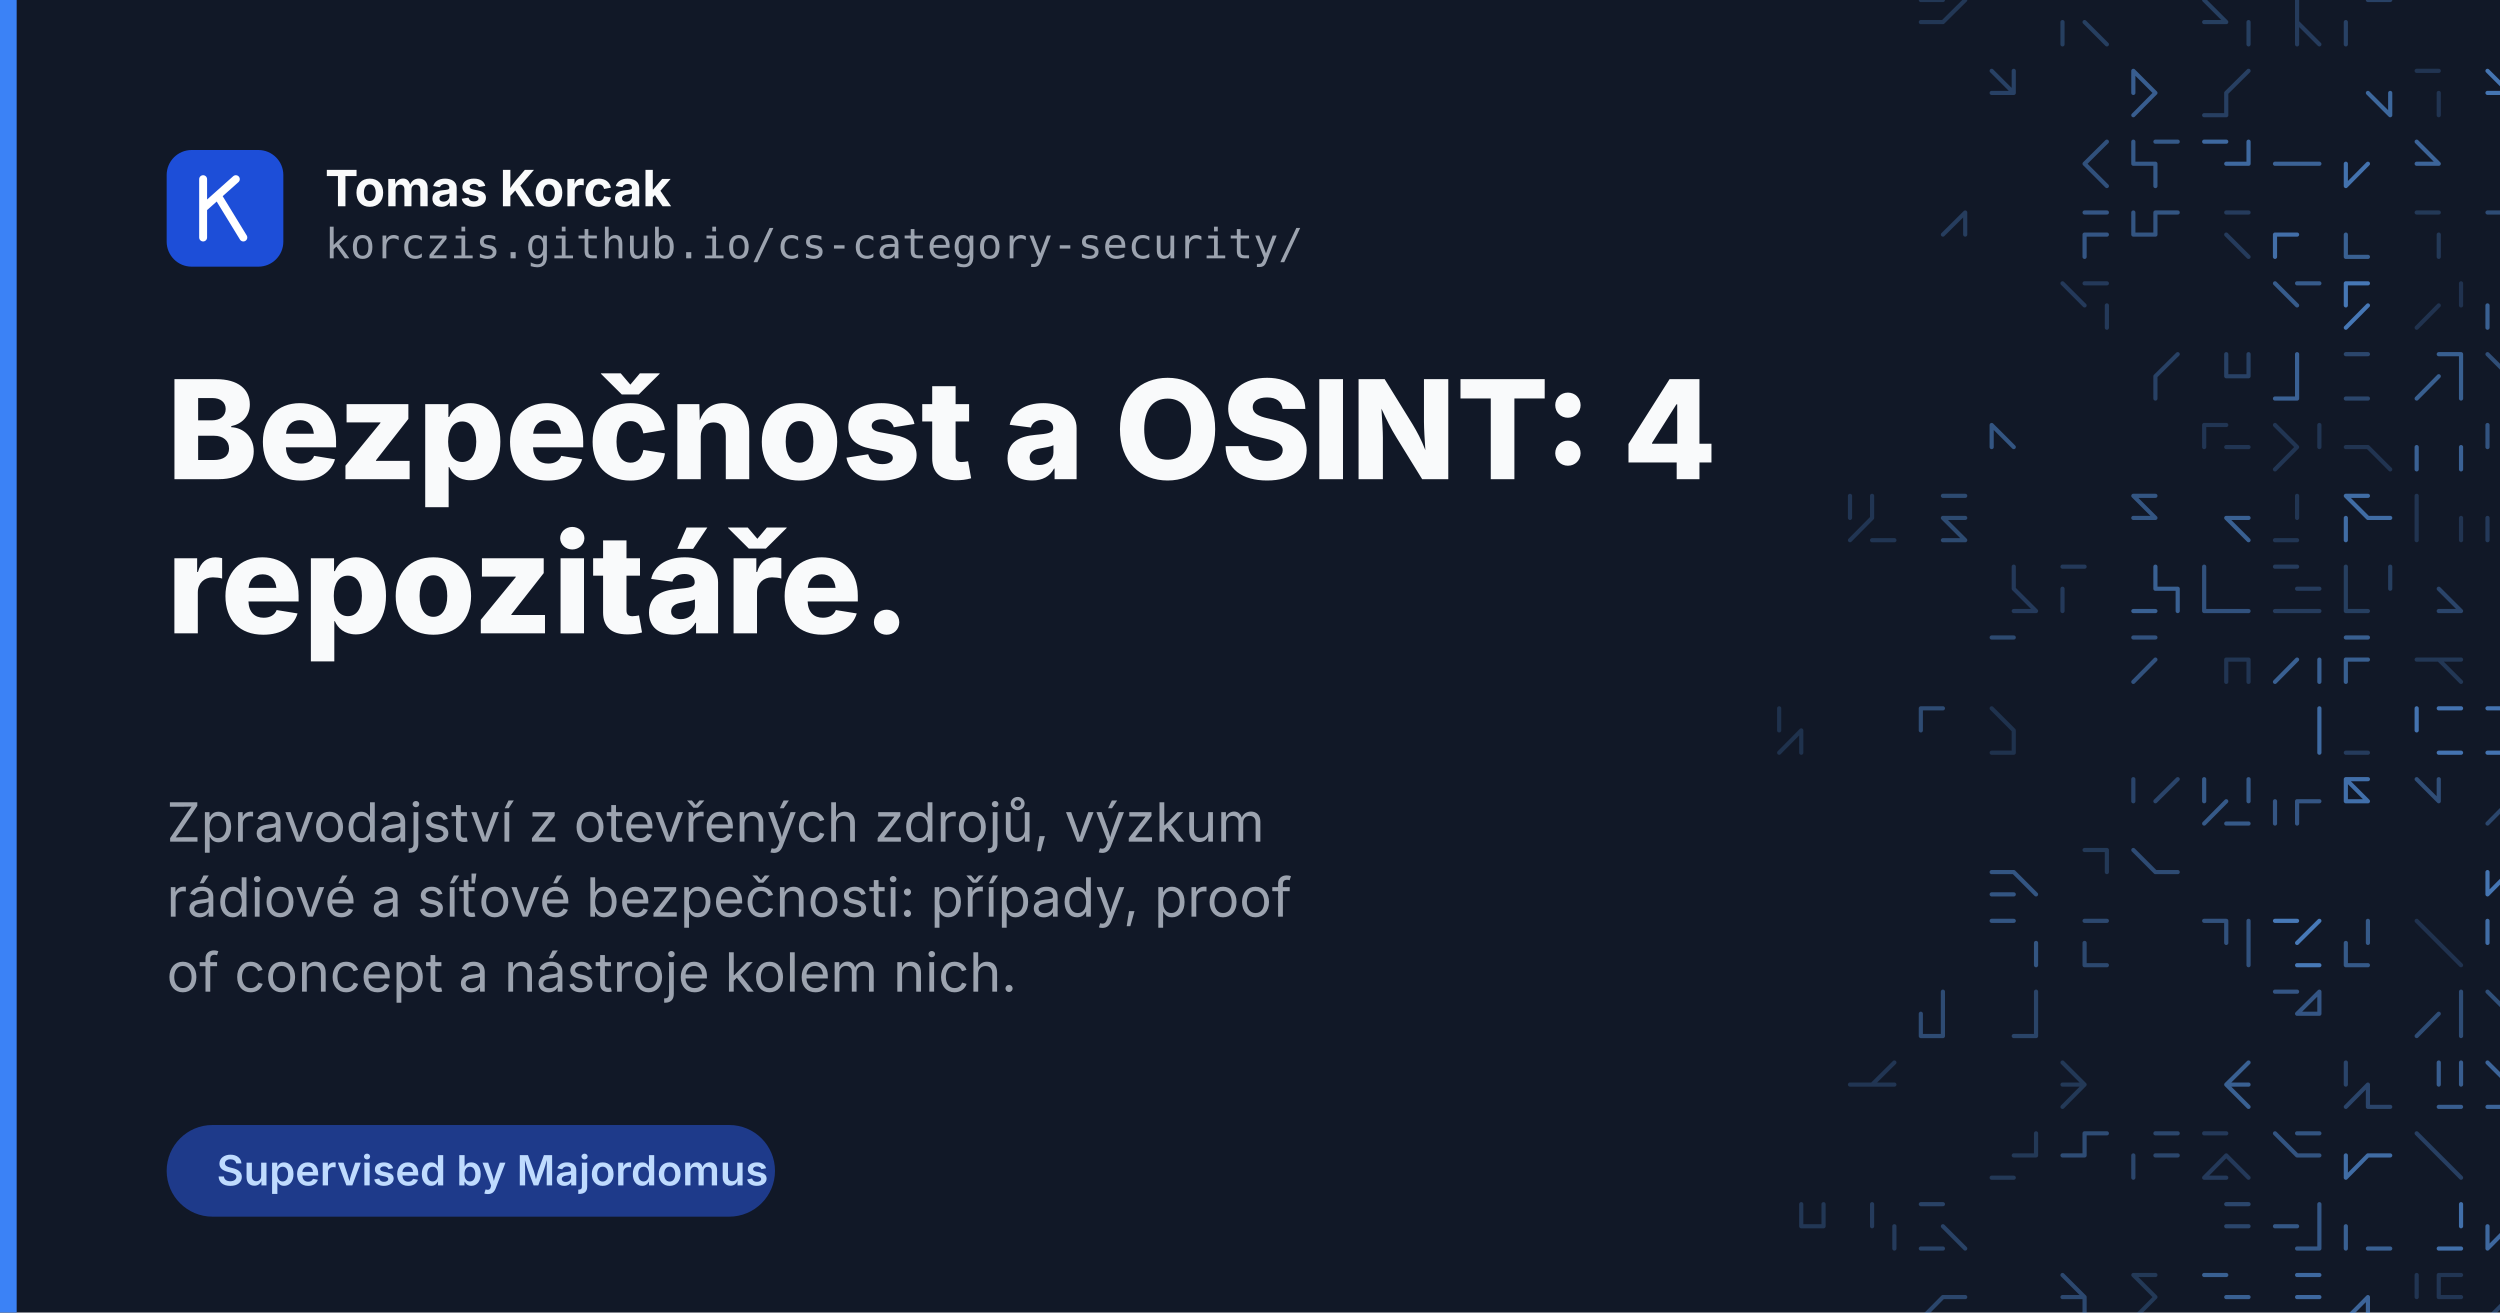
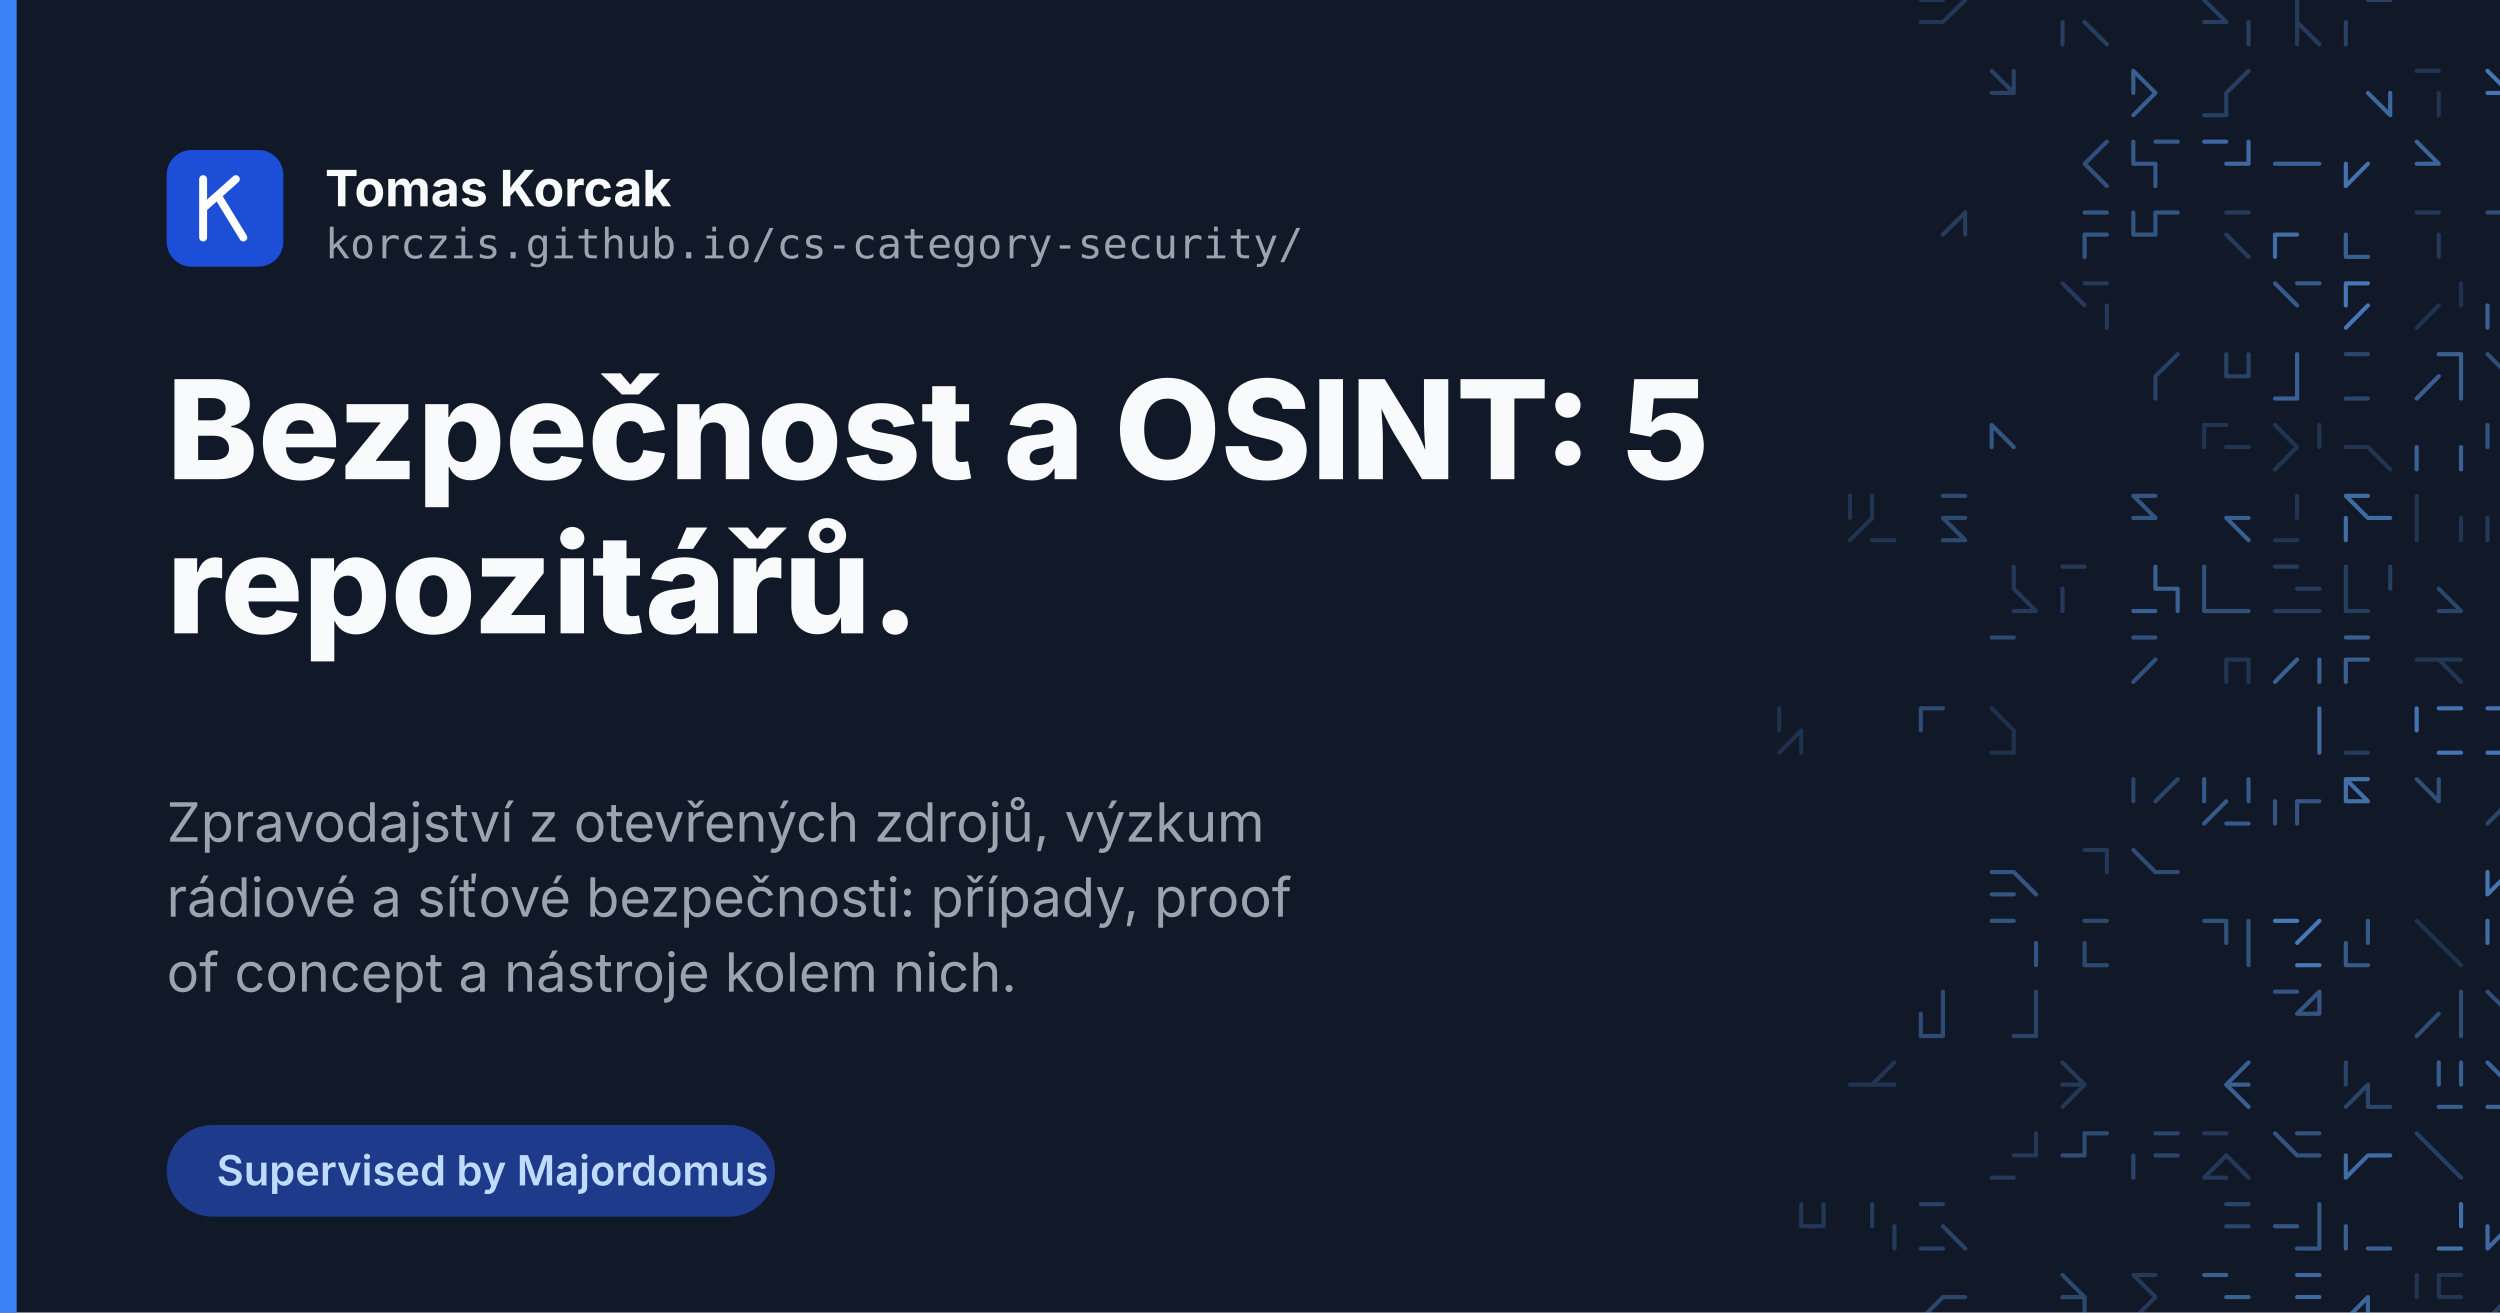
<svg xmlns="http://www.w3.org/2000/svg" width="1200" height="630" viewBox="0 0 1200 630">
  <rect width="1200" height="630" fill="#111827" />
  <g fill="none" stroke="#60a5fa" stroke-width="2" stroke-linecap="round">
    <path d="M922.0 10.6L932.6 10.6M922.0 0.0L932.6 0.0M943.3 0.0L932.6 10.6M922.0 10.6L932.6 10.6" opacity="0.22" />
    <path d="M990.0 10.6L990.0 21.3M1000.6 10.6L1011.3 21.3M990.0 10.6L990.0 21.3" opacity="0.27" />
    <path d="M1079.3 10.6L1079.3 21.3M1079.3 10.6L1079.3 21.3M1058.0 10.6L1068.6 10.6M1058.0 0.0L1068.6 10.6" opacity="0.27" />
    <path d="M1102.6 10.6L1113.3 21.3M1102.6 0.0L1102.6 10.6M1102.6 10.6L1102.6 21.3" opacity="0.25" />
    <path d="M1136.6 0.0L1147.3 0.0M1126.0 10.6L1126.0 21.3" opacity="0.29" />
    <path d="M1204.6 0.0L1215.3 0.0M1204.6 0.0L1204.6 10.6" opacity="0.65" />
    <path d="M1238.6 0.0L1238.6 10.6M1228.0 10.6L1238.6 10.6" opacity="0.31" />
    <path d="M956.0 44.6L966.6 44.6M956.0 34.0L966.6 44.6M966.6 34.0L966.6 44.6" opacity="0.29" />
    <path d="M1034.6 44.6L1024.0 55.3M1024.0 34.0L1034.6 44.6M1024.0 34.0L1024.0 44.6" opacity="0.49" />
    <path d="M1079.3 34.0L1068.6 44.6M1068.6 44.6L1068.6 55.3M1058.0 55.3L1068.6 55.3" opacity="0.28" />
    <path d="M1136.6 44.6L1147.3 55.3M1147.3 44.6L1147.3 55.3" opacity="0.56" />
    <path d="M1170.6 44.6L1170.6 55.3M1160.0 34.0L1170.6 34.0" opacity="0.20" />
    <path d="M1194.0 34.0L1204.6 44.6M1215.3 34.0L1215.3 44.6M1194.0 44.6L1204.6 44.6" opacity="0.66" />
    <path d="M1228.0 34.0L1238.6 44.6M1228.0 34.0L1238.6 34.0M1238.6 34.0L1238.6 44.6" opacity="0.50" />
    <path d="M1000.6 78.6L1011.3 89.3M1011.3 68.0L1000.6 78.6" opacity="0.40" />
    <path d="M1034.6 78.6L1034.6 89.3M1024.0 68.0L1024.0 78.6M1034.6 68.0L1045.3 68.0M1024.0 78.6L1034.6 78.6" opacity="0.46" />
    <path d="M1058.0 68.0L1068.6 68.0M1079.3 68.0L1079.3 78.6M1068.6 78.6L1079.3 78.6" opacity="0.57" />
    <path d="M1092.0 78.6L1102.6 78.6M1102.6 78.6L1113.3 78.6" opacity="0.53" />
    <path d="M1136.6 78.6L1126.0 89.3M1126.0 78.6L1126.0 89.3" opacity="0.64" />
    <path d="M1160.0 78.6L1170.6 78.6M1160.0 68.0L1170.6 78.6" opacity="0.54" />
    <path d="M1215.3 68.0L1215.3 78.6M1215.3 78.6L1215.3 89.3M1204.6 89.3L1215.3 89.3" opacity="0.18" />
    <path d="M1238.6 78.6L1249.3 89.3M1238.6 89.3L1249.3 89.3" opacity="0.22" />
    <path d="M943.3 102.0L932.6 112.6M943.3 102.0L943.3 112.6M943.3 102.0L932.6 112.6" opacity="0.26" />
    <path d="M1000.6 102.0L1011.3 102.0M1000.6 112.6L1000.6 123.3M1000.6 112.6L1011.3 112.6" opacity="0.44" />
    <path d="M1024.0 112.6L1034.6 112.6M1034.6 102.0L1034.6 112.6M1034.6 102.0L1045.3 102.0M1024.0 102.0L1024.0 112.6" opacity="0.43" />
    <path d="M1068.6 102.0L1079.3 102.0M1068.6 112.6L1079.3 123.3" opacity="0.25" />
    <path d="M1092.0 112.6L1092.0 123.3M1092.0 112.6L1102.6 112.6M1092.0 112.6L1092.0 123.3" opacity="0.61" />
    <path d="M1126.0 112.6L1126.0 123.3M1126.0 123.3L1136.6 123.3" opacity="0.51" />
    <path d="M1160.0 102.0L1170.6 102.0M1170.6 112.6L1170.6 123.3" opacity="0.23" />
    <path d="M1204.6 112.6L1204.6 123.3M1194.0 102.0L1204.6 102.0M1204.6 112.6L1204.6 123.3" opacity="0.37" />
    <path d="M1228.0 102.0L1238.6 102.0M1228.0 102.0L1238.6 102.0M1228.0 102.0L1238.6 112.6" opacity="0.61" />
    <path d="M1011.3 146.6L1011.3 157.3M1011.3 146.6L1011.3 157.3M1000.6 136.0L1011.3 136.0M990.0 136.0L1000.6 146.6" opacity="0.24" />
    <path d="M1102.6 136.0L1113.3 136.0M1092.0 136.0L1102.6 146.6M1102.6 136.0L1113.3 136.0" opacity="0.47" />
    <path d="M1136.6 146.6L1126.0 157.3M1126.0 136.0L1126.0 146.6M1126.0 136.0L1136.6 136.0" opacity="0.67" />
    <path d="M1181.3 136.0L1181.3 146.6M1170.6 146.6L1160.0 157.3" opacity="0.19" />
    <path d="M1204.6 146.6L1215.3 146.6M1204.6 136.0L1204.6 146.6M1194.0 146.6L1194.0 157.3M1204.6 146.6L1204.6 157.3" opacity="0.51" />
    <path d="M1249.3 146.6L1249.3 157.3M1249.3 136.0L1238.6 146.6" opacity="0.35" />
    <path d="M1034.6 180.6L1034.6 191.3M1045.3 170.0L1034.6 180.6" opacity="0.29" />
    <path d="M1068.6 170.0L1068.6 180.6M1068.6 180.6L1079.3 180.6M1079.3 170.0L1079.3 180.6" opacity="0.29" />
    <path d="M1102.6 180.6L1102.6 191.3M1102.6 170.0L1102.6 180.6M1092.0 191.3L1102.6 191.3" opacity="0.52" />
    <path d="M1126.0 191.3L1136.6 191.3M1126.0 170.0L1136.6 170.0" opacity="0.33" />
    <path d="M1170.6 180.6L1160.0 191.3M1181.3 180.6L1181.3 191.3M1181.3 170.0L1181.3 180.6M1170.6 170.0L1181.3 170.0" opacity="0.50" />
    <path d="M1215.3 170.0L1204.6 180.6M1194.0 170.0L1204.6 180.6M1215.3 180.6L1215.3 191.3" opacity="0.38" />
    <path d="M1238.6 180.6L1249.3 191.3M1228.0 170.0L1238.6 170.0" opacity="0.19" />
    <path d="M956.0 204.0L966.6 214.6M956.0 204.0L956.0 214.6" opacity="0.43" />
    <path d="M1068.6 214.6L1079.3 214.6M1058.0 204.0L1058.0 214.6M1058.0 204.0L1068.6 204.0" opacity="0.21" />
    <path d="M1102.6 214.6L1092.0 225.3M1092.0 204.0L1102.6 214.6M1113.3 204.0L1113.3 214.6" opacity="0.21" />
    <path d="M1126.0 214.6L1136.6 214.6M1136.6 214.6L1147.3 225.3" opacity="0.20" />
    <path d="M1181.3 214.6L1181.3 225.3M1160.0 214.6L1160.0 225.3" opacity="0.52" />
    <path d="M1194.0 204.0L1194.0 214.6M1215.3 204.0L1204.6 214.6M1204.6 214.6L1204.6 225.3" opacity="0.42" />
    <path d="M1238.6 214.6L1228.0 225.3M1249.3 204.0L1249.3 214.6" opacity="0.45" />
    <path d="M898.6 238.0L898.6 248.6M898.6 259.3L909.3 259.3M888.0 238.0L888.0 248.6M898.6 248.6L888.0 259.3" opacity="0.21" />
    <path d="M932.6 248.6L943.3 259.3M932.6 259.3L943.3 259.3M932.6 238.0L943.3 238.0M932.6 248.6L943.3 248.6" opacity="0.35" />
    <path d="M1024.0 238.0L1034.6 238.0M1024.0 238.0L1034.6 248.6M1024.0 248.6L1034.6 248.6" opacity="0.43" />
    <path d="M1068.6 248.6L1079.3 248.6M1068.6 248.6L1079.3 259.3" opacity="0.51" />
    <path d="M1092.0 259.3L1102.6 259.3M1102.6 238.0L1102.6 248.6M1102.6 238.0L1102.6 248.6" opacity="0.21" />
    <path d="M1126.0 248.6L1126.0 259.3M1136.6 248.6L1147.3 248.6M1126.0 238.0L1136.6 248.6M1126.0 238.0L1136.6 238.0" opacity="0.59" />
    <path d="M1160.0 248.6L1160.0 259.3M1181.3 248.6L1181.3 259.3M1160.0 238.0L1160.0 248.6" opacity="0.20" />
    <path d="M1204.6 259.3L1215.3 259.3M1194.0 248.6L1194.0 259.3" opacity="0.24" />
    <path d="M1238.6 248.6L1238.6 259.3M1238.6 248.6L1228.0 259.3M1238.6 248.6L1249.3 259.3M1238.6 248.6L1228.0 259.3" opacity="0.19" />
    <path d="M966.6 282.6L977.3 293.3M966.6 293.3L977.3 293.3M966.6 272.0L966.6 282.6" opacity="0.24" />
    <path d="M990.0 272.0L1000.6 272.0M990.0 282.6L990.0 293.3" opacity="0.24" />
    <path d="M1034.6 272.0L1034.6 282.6M1045.3 282.6L1045.3 293.3M1034.6 282.6L1045.3 282.6M1024.0 293.3L1034.6 293.3" opacity="0.51" />
    <path d="M1058.0 282.6L1058.0 293.3M1068.6 293.3L1079.3 293.3M1058.0 293.3L1068.6 293.3M1058.0 272.0L1058.0 282.6" opacity="0.41" />
    <path d="M1102.6 293.3L1113.3 293.3M1102.6 282.6L1113.3 282.6M1092.0 272.0L1102.6 272.0M1092.0 293.3L1102.6 293.3" opacity="0.25" />
    <path d="M1126.0 272.0L1126.0 282.6M1126.0 282.6L1126.0 293.3M1147.3 272.0L1147.3 282.6M1126.0 293.3L1136.6 293.3" opacity="0.27" />
    <path d="M1170.6 282.6L1181.3 293.3M1170.6 293.3L1181.3 293.3M1170.6 293.3L1181.3 293.3" opacity="0.32" />
    <path d="M956.0 306.0L966.6 306.0M956.0 306.0L966.6 306.0" opacity="0.35" />
    <path d="M1034.6 316.6L1024.0 327.3M1024.0 306.0L1034.6 306.0" opacity="0.41" />
    <path d="M1068.6 316.6L1079.3 316.6M1079.3 316.6L1079.3 327.3M1068.6 316.6L1068.6 327.3" opacity="0.21" />
    <path d="M1102.6 316.6L1092.0 327.3M1113.3 316.6L1113.3 327.3" opacity="0.51" />
    <path d="M1126.0 306.0L1136.6 306.0M1126.0 316.6L1136.6 316.6M1126.0 316.6L1126.0 327.3" opacity="0.50" />
    <path d="M1160.0 316.6L1170.6 316.6M1170.6 316.6L1181.3 327.3M1170.6 316.6L1181.3 316.6" opacity="0.22" />
    <path d="M1238.6 327.3L1249.3 327.3M1228.0 316.6L1228.0 327.3M1228.0 316.6L1238.6 316.6M1228.0 327.3L1238.6 327.3" opacity="0.41" />
    <path d="M854.0 340.0L854.0 350.6M864.6 350.6L864.6 361.3M864.6 350.6L854.0 361.3" opacity="0.18" />
    <path d="M922.0 340.0L922.0 350.6M922.0 340.0L932.6 340.0" opacity="0.36" />
    <path d="M956.0 361.3L966.6 361.3M956.0 340.0L966.6 350.6M966.6 350.6L966.6 361.3" opacity="0.18" />
    <path d="M1113.3 340.0L1113.3 350.6M1113.3 350.6L1113.3 361.3" opacity="0.58" />
    <path d="M1126.0 361.3L1136.6 361.3M1126.0 361.3L1136.6 361.3" opacity="0.25" />
    <path d="M1160.0 340.0L1160.0 350.6M1170.6 361.3L1181.3 361.3M1170.6 340.0L1181.3 340.0" opacity="0.65" />
    <path d="M1204.6 340.0L1204.6 350.6M1215.3 350.6L1215.3 361.3M1194.0 361.3L1204.6 361.3M1194.0 340.0L1204.6 340.0" opacity="0.65" />
    <path d="M1238.6 361.3L1249.3 361.3M1249.3 350.6L1249.3 361.3M1228.0 350.6L1238.6 350.6M1238.6 350.6L1249.3 361.3" opacity="0.46" />
    <path d="M1024.0 374.0L1024.0 384.6M1045.3 374.0L1034.6 384.6" opacity="0.32" />
    <path d="M1068.6 384.6L1058.0 395.3M1068.6 395.3L1079.3 395.3M1058.0 374.0L1058.0 384.6M1079.3 374.0L1079.3 384.6" opacity="0.46" />
    <path d="M1102.6 384.6L1102.6 395.3M1092.0 384.6L1092.0 395.3M1102.6 384.6L1113.3 384.6" opacity="0.44" />
    <path d="M1126.0 374.0L1136.6 374.0M1126.0 384.6L1136.6 384.6M1126.0 374.0L1136.6 384.6M1126.0 374.0L1126.0 384.6" opacity="0.62" />
    <path d="M1170.6 374.0L1170.6 384.6M1170.6 374.0L1170.6 384.6M1160.0 374.0L1170.6 384.6" opacity="0.38" />
    <path d="M1204.6 384.6L1194.0 395.3M1204.6 384.6L1215.3 384.6M1215.3 374.0L1215.3 384.6" opacity="0.33" />
    <path d="M1238.6 384.6L1238.6 395.3M1238.6 374.0L1249.3 374.0" opacity="0.20" />
    <path d="M956.0 429.3L966.6 429.3M956.0 418.6L966.6 418.6M966.6 418.6L977.3 429.3" opacity="0.43" />
    <path d="M1000.6 408.0L1011.3 408.0M1011.3 408.0L1011.3 418.6" opacity="0.23" />
    <path d="M1034.6 418.6L1045.3 418.6M1024.0 408.0L1034.6 418.6" opacity="0.36" />
    <path d="M1194.0 418.6L1194.0 429.3M1204.6 418.6L1194.0 429.3" opacity="0.66" />
    <path d="M1238.6 418.6L1228.0 429.3M1238.6 418.6L1238.6 429.3M1228.0 408.0L1228.0 418.6" opacity="0.23" />
    <path d="M977.3 452.6L977.3 463.3M956.0 442.0L966.6 442.0" opacity="0.43" />
    <path d="M1000.6 463.3L1011.3 463.3M1000.6 452.6L1000.6 463.3M1000.6 442.0L1011.3 442.0M1000.6 452.6L1000.6 463.3" opacity="0.34" />
    <path d="M1068.6 442.0L1068.6 452.6M1079.3 452.6L1079.3 463.3M1058.0 442.0L1068.6 442.0M1079.3 442.0L1079.3 452.6" opacity="0.41" />
    <path d="M1092.0 442.0L1102.6 442.0M1102.6 463.3L1113.3 463.3M1113.3 442.0L1102.6 452.6" opacity="0.68" />
    <path d="M1136.6 442.0L1136.6 452.6M1126.0 463.3L1136.6 463.3M1126.0 452.6L1126.0 463.3M1126.0 463.3L1136.6 463.3" opacity="0.46" />
    <path d="M1170.6 452.6L1181.3 463.3M1160.0 442.0L1170.6 452.6" opacity="0.19" />
    <path d="M1204.6 442.0L1215.3 442.0M1194.0 442.0L1194.0 452.6M1204.6 463.3L1215.3 463.3M1204.6 442.0L1215.3 442.0" opacity="0.60" />
    <path d="M1228.0 452.6L1238.6 452.6M1238.6 442.0L1249.3 442.0M1238.6 452.6L1249.3 463.3M1228.0 463.3L1238.6 463.3" opacity="0.54" />
    <path d="M922.0 497.3L932.6 497.3M932.6 486.6L932.6 497.3M932.6 476.0L932.6 486.6M922.0 486.6L922.0 497.3" opacity="0.36" />
    <path d="M977.3 476.0L977.3 486.6M977.3 486.6L977.3 497.3M966.6 497.3L977.3 497.3" opacity="0.31" />
    <path d="M1113.3 476.0L1102.6 486.6M1113.3 476.0L1113.3 486.6M1092.0 476.0L1102.6 476.0M1102.6 486.6L1113.3 486.6" opacity="0.44" />
    <path d="M1181.3 476.0L1181.3 486.6M1181.3 486.6L1181.3 497.3M1181.3 486.6L1181.3 497.3M1170.6 486.6L1160.0 497.3" opacity="0.37" />
    <path d="M1194.0 476.0L1204.6 486.6M1204.6 476.0L1215.3 476.0" opacity="0.39" />
    <path d="M1228.0 486.6L1238.6 486.6M1228.0 476.0L1238.6 486.6M1228.0 476.0L1238.6 476.0" opacity="0.55" />
    <path d="M909.3 510.0L898.6 520.6M898.6 520.6L909.3 520.6M888.0 520.6L898.6 520.6" opacity="0.21" />
    <path d="M990.0 520.6L1000.6 520.6M1000.6 520.6L990.0 531.3M990.0 510.0L1000.6 520.6" opacity="0.23" />
    <path d="M1068.6 520.6L1079.3 531.3M1079.3 510.0L1068.6 520.6M1068.6 520.6L1079.3 520.6" opacity="0.51" />
    <path d="M1136.6 520.6L1136.6 531.3M1126.0 510.0L1126.0 520.6M1136.6 531.3L1147.3 531.3M1136.6 520.6L1126.0 531.3" opacity="0.32" />
    <path d="M1170.6 531.3L1181.3 531.3M1170.6 510.0L1170.6 520.6M1181.3 510.0L1181.3 520.6" opacity="0.49" />
    <path d="M1194.0 510.0L1204.6 520.6M1194.0 531.3L1204.6 531.3M1204.6 520.6L1215.3 520.6" opacity="0.54" />
    <path d="M1238.6 520.6L1249.3 531.3M1238.6 510.0L1238.6 520.6" opacity="0.66" />
    <path d="M966.6 554.6L977.3 554.6M977.3 544.0L977.3 554.6M956.0 565.3L966.6 565.3" opacity="0.23" />
    <path d="M1000.6 544.0L1011.3 544.0M990.0 554.6L1000.6 554.6M1000.6 544.0L1000.6 554.6" opacity="0.37" />
    <path d="M1024.0 554.6L1024.0 565.3M1034.6 544.0L1045.3 544.0M1024.0 554.6L1024.0 565.3M1034.6 554.6L1045.3 554.6" opacity="0.33" />
    <path d="M1068.6 554.6L1058.0 565.3M1058.0 544.0L1068.6 544.0M1058.0 565.3L1068.6 565.3M1068.6 554.6L1079.3 565.3" opacity="0.24" />
    <path d="M1102.6 544.0L1113.3 544.0M1102.6 554.6L1113.3 554.6M1092.0 544.0L1102.6 554.6" opacity="0.42" />
    <path d="M1136.6 554.6L1147.3 554.6M1126.0 554.6L1126.0 565.3M1136.6 554.6L1126.0 565.3" opacity="0.59" />
    <path d="M1170.6 554.6L1181.3 565.3M1160.0 544.0L1170.6 554.6" opacity="0.28" />
    <path d="M1238.6 554.6L1238.6 565.3M1228.0 544.0L1238.6 554.6M1238.6 554.6L1238.6 565.3" opacity="0.49" />
    <path d="M864.6 588.6L875.3 588.6M864.6 578.0L864.6 588.6M875.3 578.0L875.3 588.6M864.6 578.0L864.6 588.6" opacity="0.22" />
    <path d="M898.6 578.0L898.6 588.6M909.3 588.6L909.3 599.3" opacity="0.25" />
    <path d="M932.6 588.6L943.3 599.3M922.0 599.3L932.6 599.3M922.0 578.0L932.6 578.0" opacity="0.30" />
    <path d="M1068.6 578.0L1079.3 578.0M1068.6 588.6L1079.3 588.6" opacity="0.33" />
    <path d="M1102.6 599.3L1113.3 599.3M1113.3 588.6L1113.3 599.3M1092.0 588.6L1102.6 588.6M1113.3 578.0L1113.3 588.6" opacity="0.45" />
    <path d="M1136.6 599.3L1147.3 599.3M1126.0 588.6L1126.0 599.3" opacity="0.51" />
    <path d="M1181.3 578.0L1181.3 588.6M1170.6 599.3L1181.3 599.3" opacity="0.62" />
    <path d="M1194.0 588.6L1194.0 599.3M1204.6 588.6L1204.6 599.3M1204.6 578.0L1204.6 588.6M1204.6 588.6L1194.0 599.3" opacity="0.57" />
    <path d="M1249.3 588.6L1249.3 599.3M1228.0 578.0L1228.0 588.6" opacity="0.36" />
    <path d="M932.6 633.3L943.3 633.3M932.6 622.6L943.3 622.6M932.6 622.6L922.0 633.3" opacity="0.33" />
    <path d="M1000.6 622.6L1000.6 633.3M990.0 622.6L1000.6 622.6M990.0 612.0L1000.6 622.6M1000.6 633.3L1011.3 633.3" opacity="0.34" />
    <path d="M1024.0 612.0L1034.6 622.6M1024.0 612.0L1034.6 612.0M1034.6 622.6L1024.0 633.3" opacity="0.23" />
    <path d="M1068.6 633.3L1079.3 633.3M1058.0 612.0L1068.6 612.0M1068.6 633.3L1079.3 633.3M1068.6 622.6L1079.3 622.6" opacity="0.51" />
    <path d="M1102.6 622.6L1113.3 622.6M1102.6 612.0L1113.3 612.0M1102.6 622.6L1113.3 622.6" opacity="0.57" />
    <path d="M1136.6 622.6L1126.0 633.3M1136.6 622.6L1136.6 633.3M1136.6 633.3L1147.3 633.3" opacity="0.54" />
    <path d="M1170.6 622.6L1181.3 622.6M1160.0 612.0L1160.0 622.6M1170.6 612.0L1170.6 622.6M1170.6 612.0L1181.3 612.0" opacity="0.21" />
    <path d="M1204.6 622.6L1194.0 633.3M1215.3 612.0L1204.6 622.6" opacity="0.30" />
    <path d="M1249.3 612.0L1238.6 622.6M1238.6 612.0L1249.3 612.0" opacity="0.56" />
    <path d="M943.3 646.0L932.6 656.6M932.6 656.6L943.3 656.6" opacity="0.31" />
    <path d="M977.3 646.0L977.3 656.6M966.6 667.3L977.3 667.3" opacity="0.23" />
    <path d="M1034.6 667.3L1045.3 667.3M1034.6 656.6L1045.3 656.6M1024.0 646.0L1024.0 656.6" opacity="0.40" />
    <path d="M1068.6 656.6L1079.3 656.6M1079.3 646.0L1079.3 656.6M1058.0 646.0L1068.6 646.0" opacity="0.26" />
    <path d="M1102.6 656.6L1102.6 667.3M1113.3 646.0L1102.6 656.6M1102.6 646.0L1102.6 656.6" opacity="0.21" />
    <path d="M1136.6 656.6L1147.3 667.3M1147.3 656.6L1147.3 667.3" opacity="0.56" />
    <path d="M1181.3 646.0L1181.3 656.6M1160.0 646.0L1160.0 656.6M1170.6 667.3L1181.3 667.3M1170.6 646.0L1170.6 656.6" opacity="0.46" />
    <path d="M1194.0 646.0L1204.6 646.0M1215.3 646.0L1204.6 656.6" opacity="0.63" />
    <path d="M1238.6 656.6L1238.6 667.3M1228.0 646.0L1228.0 656.6M1228.0 646.0L1228.0 656.6M1249.3 646.0L1238.6 656.6" opacity="0.20" />
  </g>
  <rect x="0" y="0" width="8" height="630" fill="#3b82f6" />
  <g font-family="Inter, Helvetica Neue, Helvetica, Arial, sans-serif">
    <rect x="80" y="72" width="56" height="56" rx="12" fill="#1d4ed8" />
    <g fill="none" stroke="#fff" stroke-width="3.8" stroke-linecap="round" stroke-linejoin="round">
      <path d="M97.5 86v28M97.5 100l15.7-14M104.5 93.9l12.3 20.1" />
    </g>
    <text x="156" y="99" font-size="24" font-weight="700" fill="#f9fafb">Tomas Korcak</text>
    <text x="156" y="124" font-size="20" font-family="JetBrains Mono, Menlo, monospace" fill="#9ca3af">korczis.github.io/cs-category-security/</text>
-     <text x="80" y="230" font-size="66" font-weight="800" fill="#f9fafb">Bezpečnost a OSINT: 4</text>
-     <text x="80" y="304" font-size="66" font-weight="800" fill="#f9fafb">repozitáře.</text>
+     <text x="80" y="230" font-size="66" font-weight="800" fill="#f9fafb">Bezpečnost a OSINT: 5</text>
+     <text x="80" y="304" font-size="66" font-weight="800" fill="#f9fafb">repozitářů.</text>
    <text x="80" y="404" font-size="26" fill="#9ca3af">Zpravodajství z otevřených zdrojů, výzkum</text>
    <text x="80" y="440" font-size="26" fill="#9ca3af">rádiové a síťové bezpečnosti: případy, proof</text>
    <text x="80" y="476" font-size="26" fill="#9ca3af">of concept a nástroje kolem nich.</text>
    <rect x="80" y="540" width="292" height="44" rx="22" fill="#1e3a8a" />
    <text x="104" y="569" font-size="20" font-weight="600" fill="#bfdbfe">Supervised by Majordomus</text>
  </g>
</svg>
